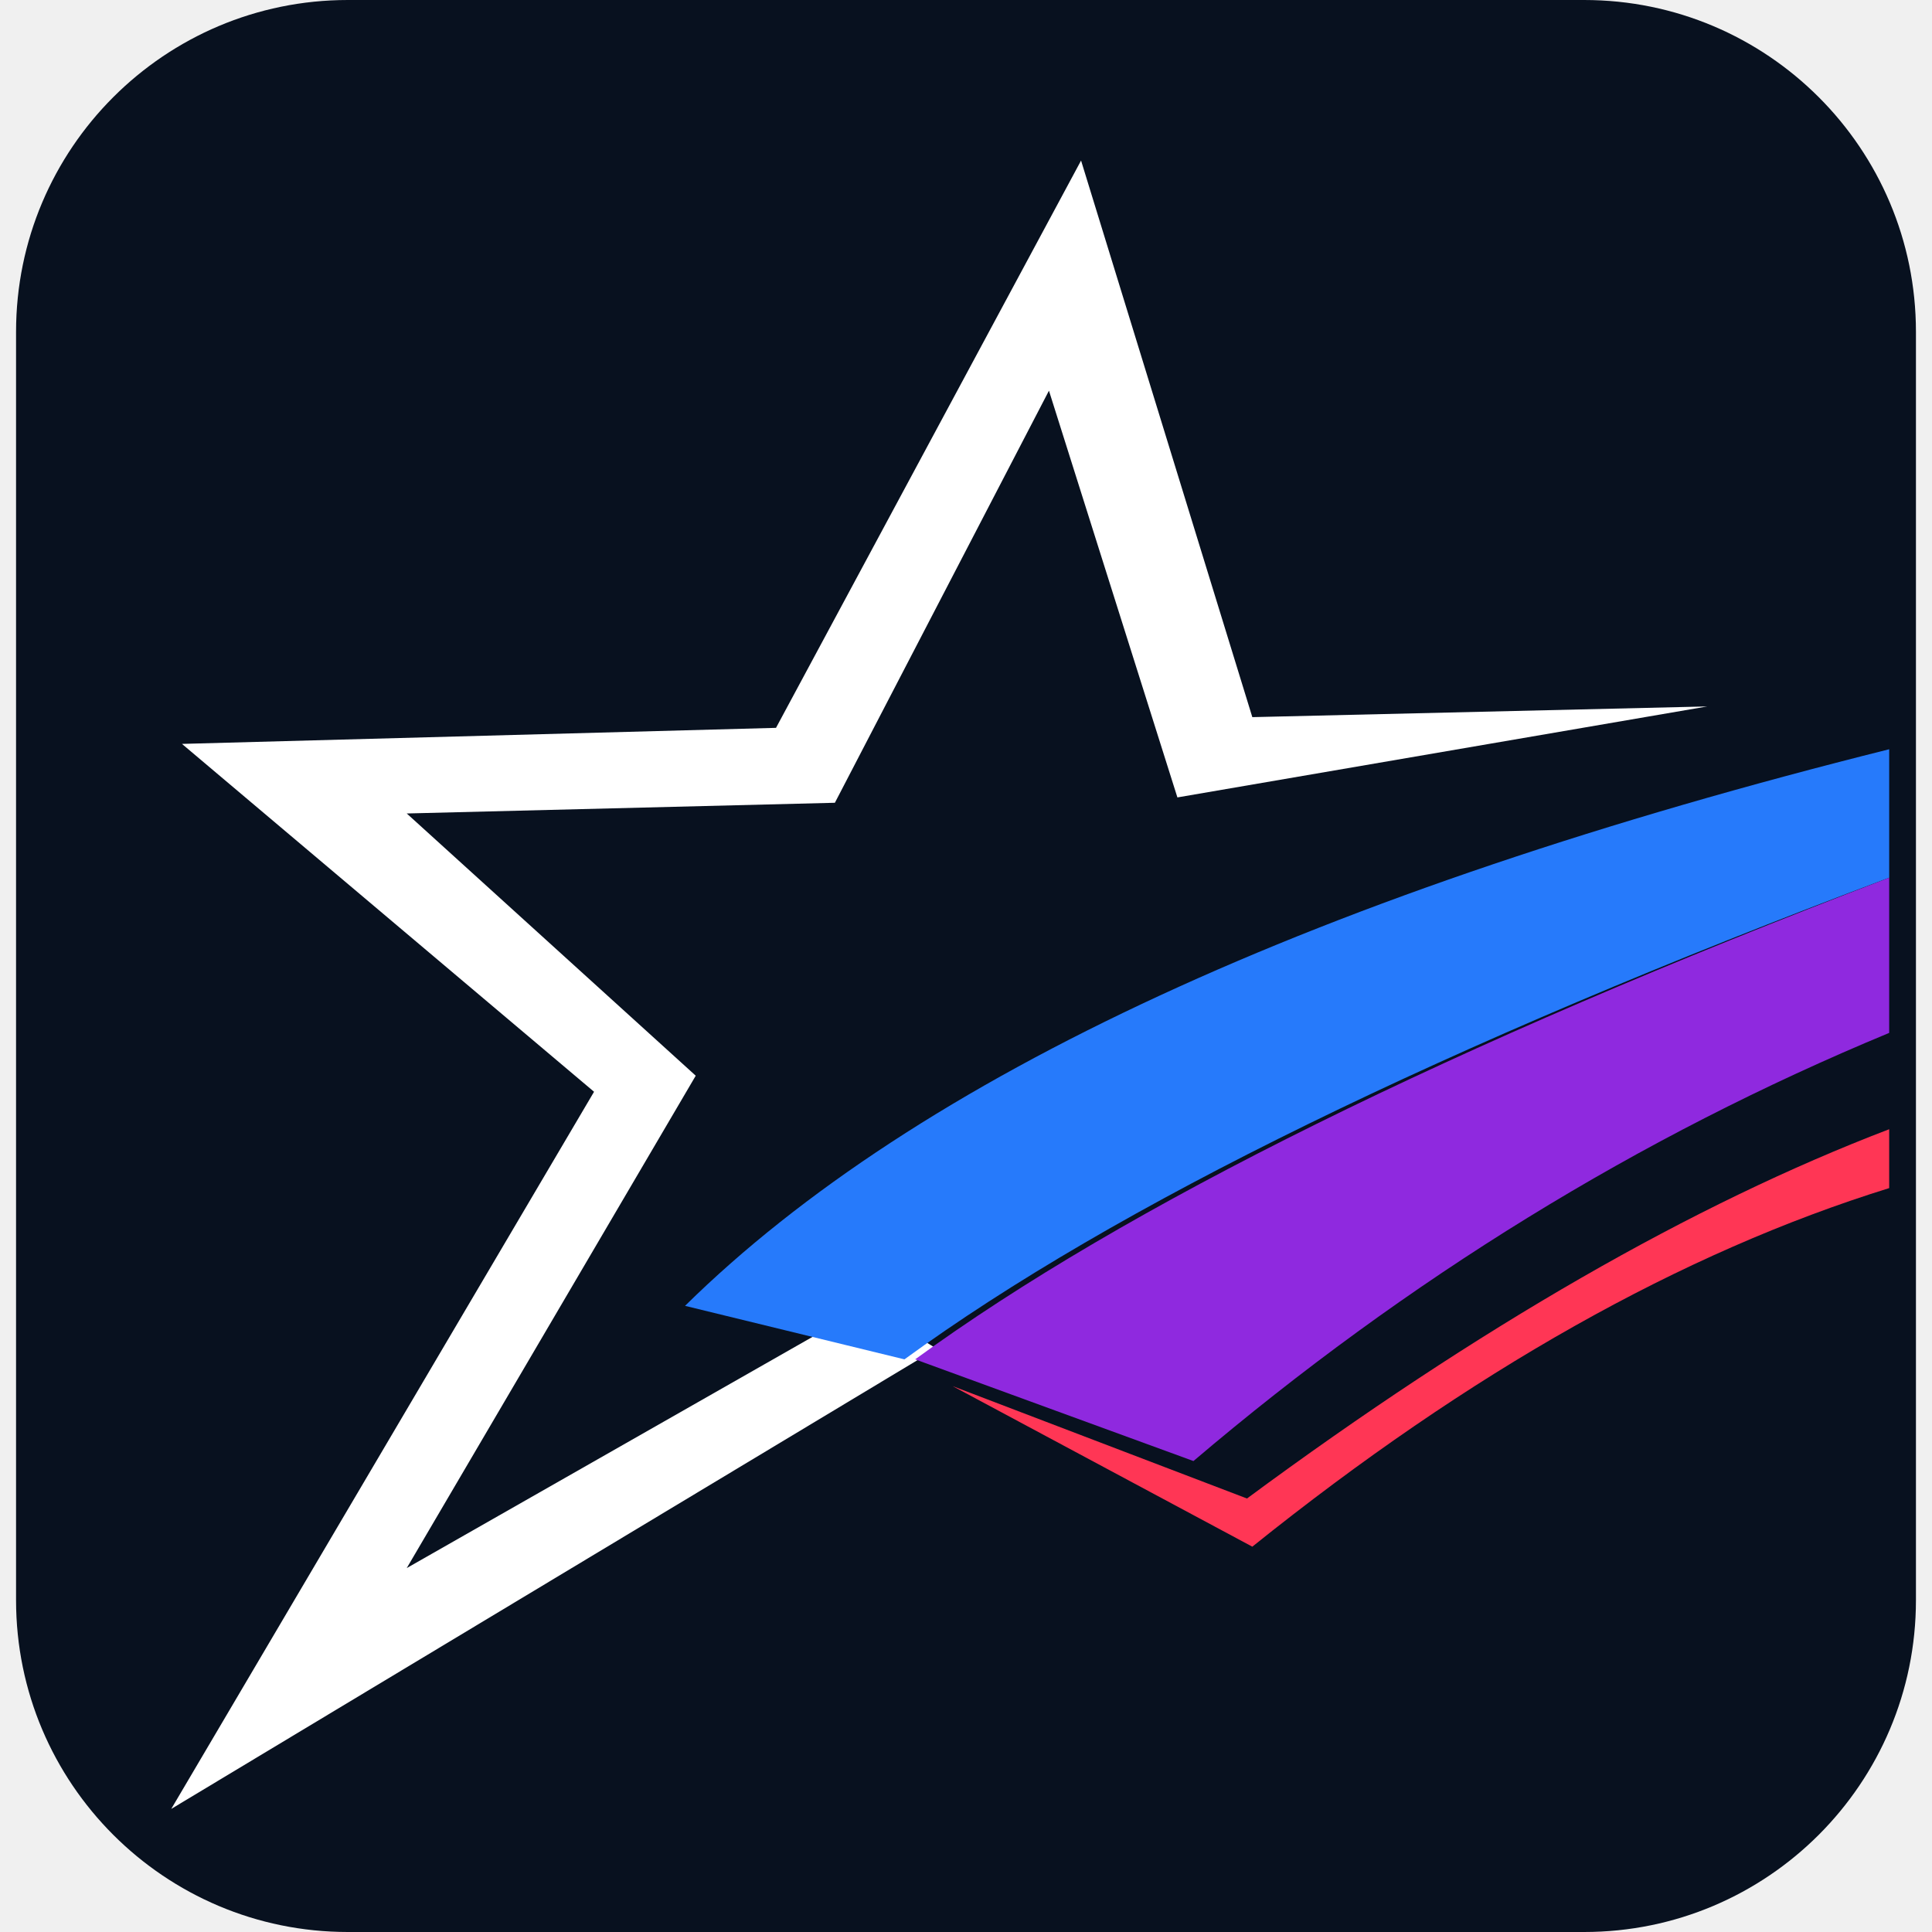
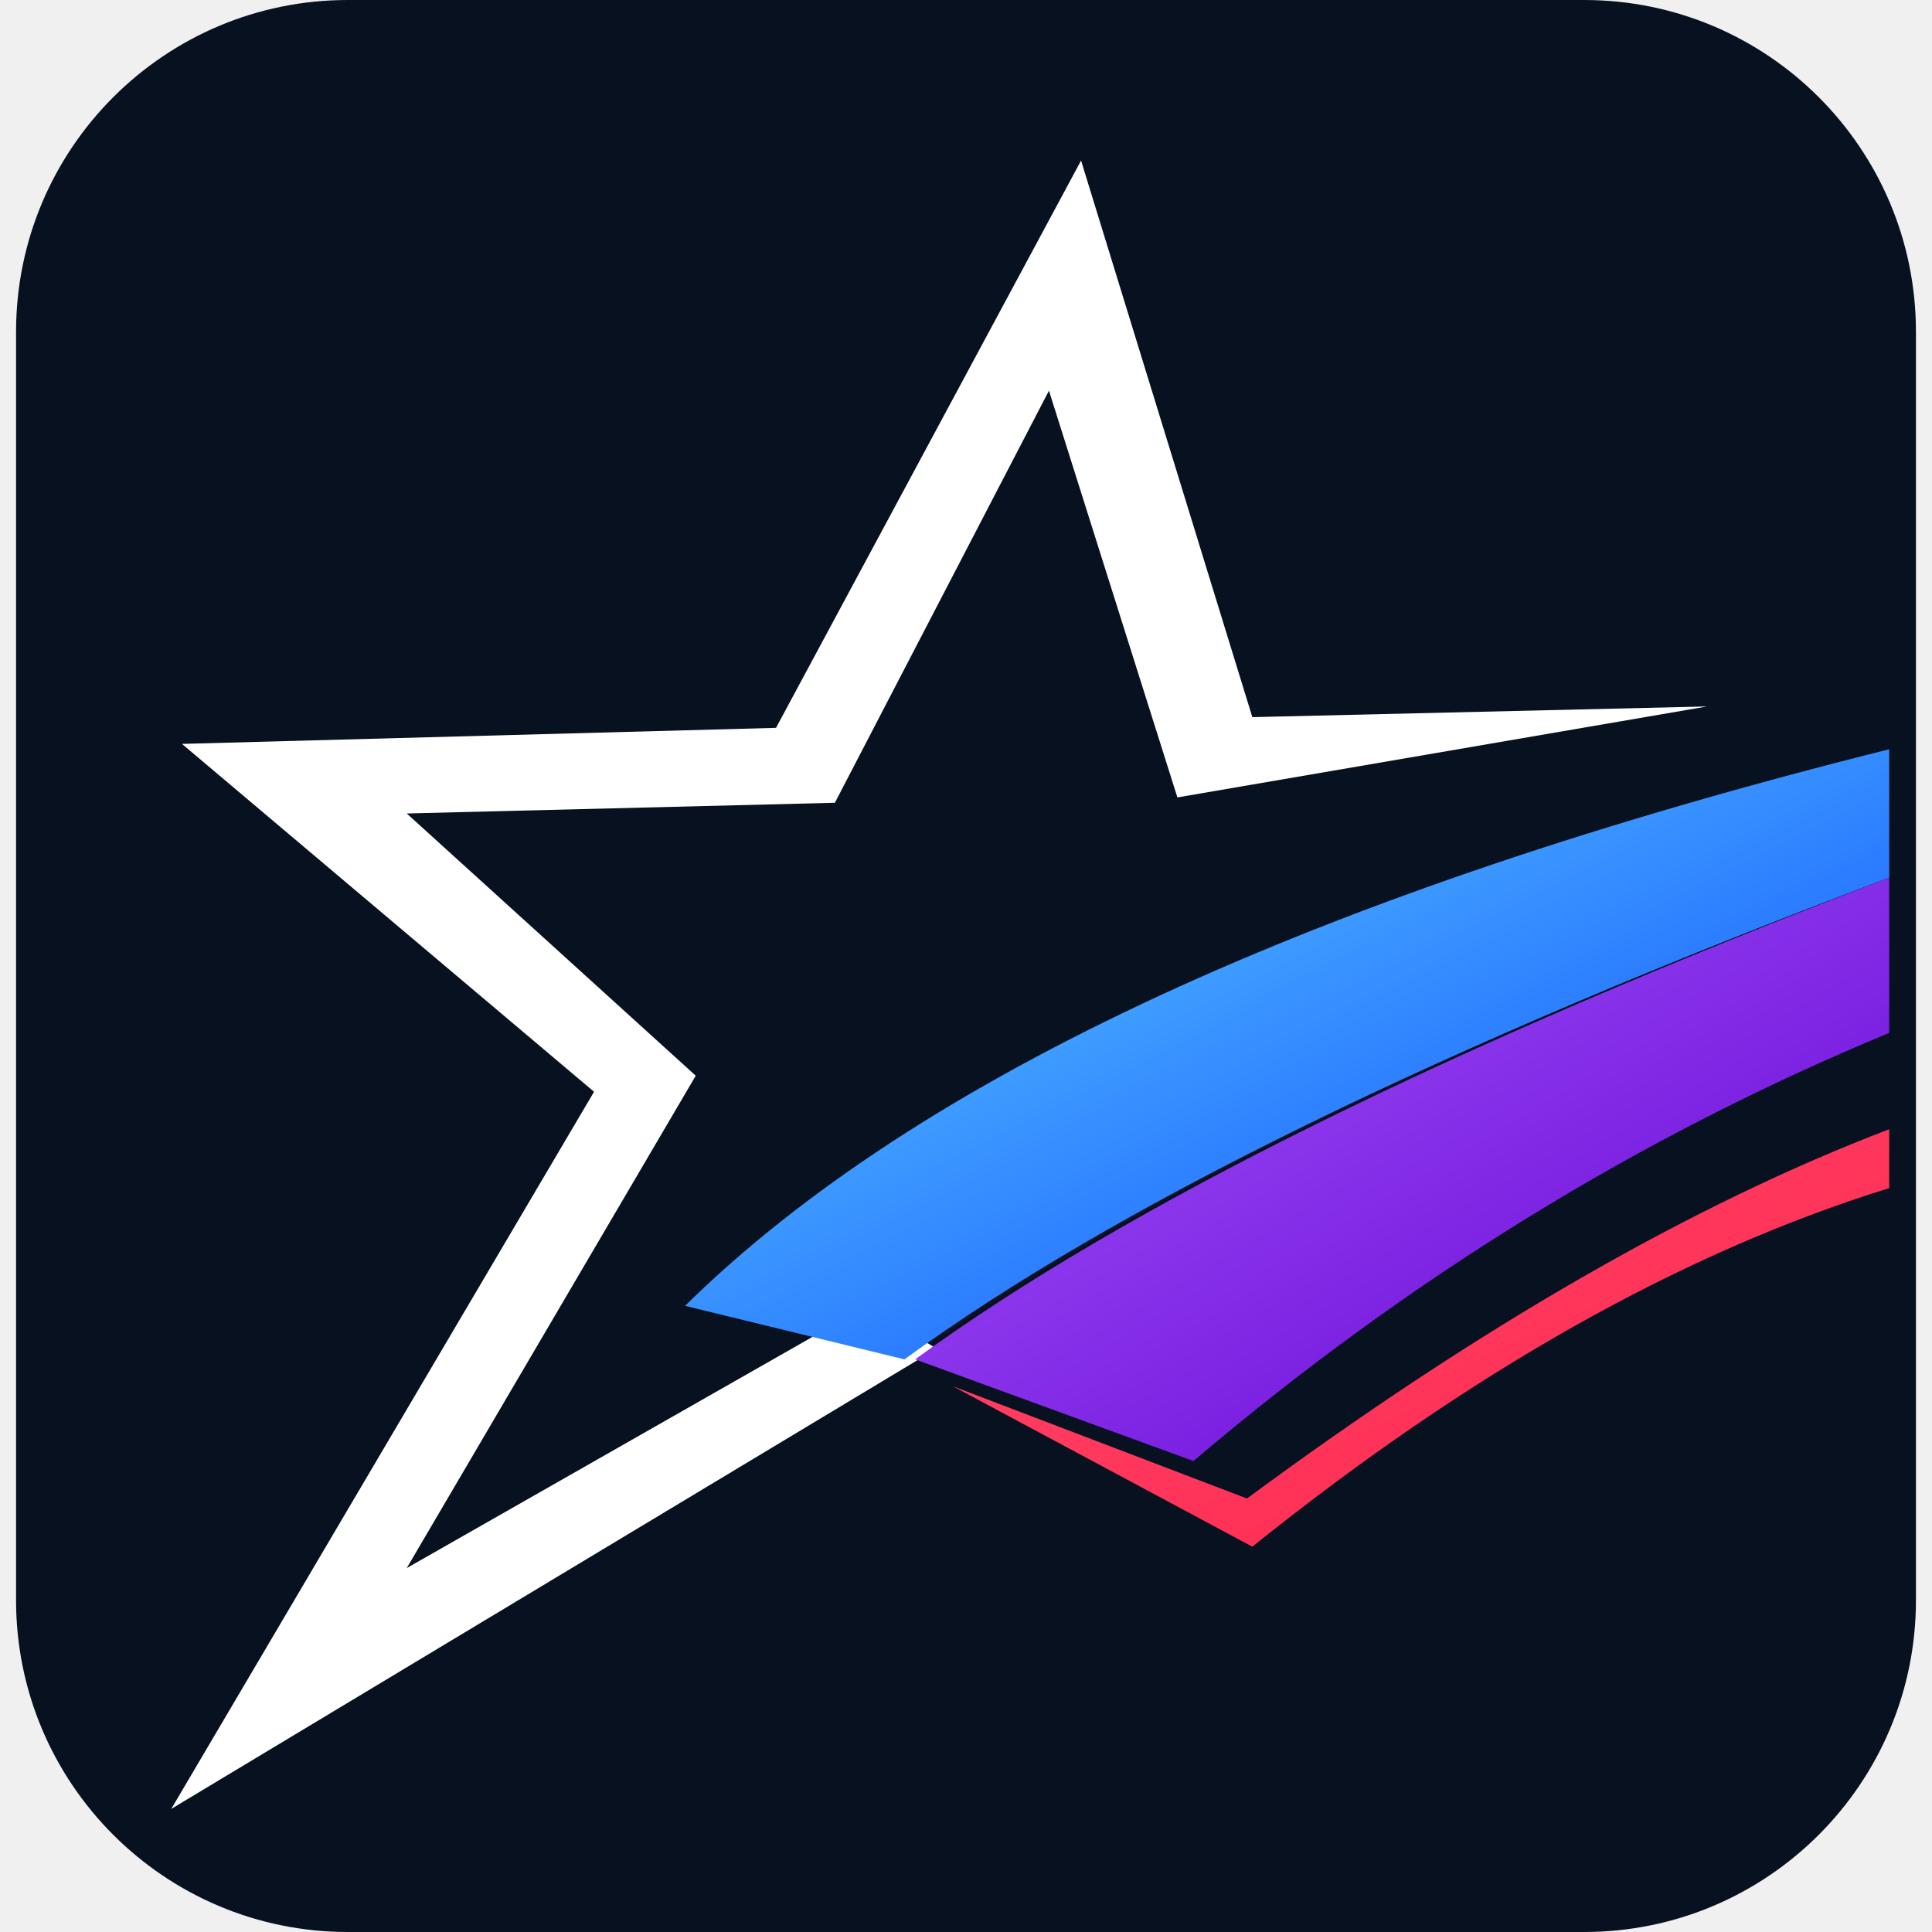
- <svg xmlns="http://www.w3.org/2000/svg" width="64" height="64" viewBox="0 0 355 361">
-   <rect width="355" height="361" rx="62" fill="#08111f" />
+ <svg xmlns="http://www.w3.org/2000/svg" width="64" height="64" viewBox="0 0 355 361" role="img" aria-label="Star Soccer icon">
+   <defs>
+     <linearGradient id="blue" x2="1" y2="1">
+       <stop stop-color="#63dbff" />
+       <stop offset="1" stop-color="#063bff" />
+     </linearGradient>
+     <linearGradient id="purple" x2="1" y2="1">
+       <stop stop-color="#a45aff" />
+       <stop offset="1" stop-color="#6500d0" />
+     </linearGradient>
+     <linearGradient id="red" x2="1" y2="1">
+       <stop stop-color="#ff496d" />
+       <stop offset="1" stop-color="#ff244b" />
+     </linearGradient>
+   </defs>
+   <rect x="0" y="0" width="355" height="361" rx="62" fill="#08111f" />
  <path d="M316,132L231,134L199,30L142,136L31,139L108,204L29,338L172,252L159,244L73,293L127,201L73,152L153,150L193,73L217,149Z" fill="#fff" fill-rule="evenodd" />
-   <path d="M125 244Q190 180 350 140L350 164Q225 211 166 254Z" fill="#267afb" />
-   <path d="M168 254Q227 211 350 164L350 193Q280 222 220 273Z" fill="#8f29df" />
-   <path d="M175 259L231 289Q292 240 350 222L350 211Q295 232 230 280Z" fill="#ff3655" />
+   <path d="M125 244Q190 180 350 140L350 164Q225 211 166 254Z" fill="url(#blue)" />
+   <path d="M168 254Q227 211 350 164L350 193Q280 222 220 273Z" fill="url(#purple)" />
+   <path d="M175 259L231 289Q292 240 350 222L350 211Q295 232 230 280Z" fill="url(#red)" />
</svg>
